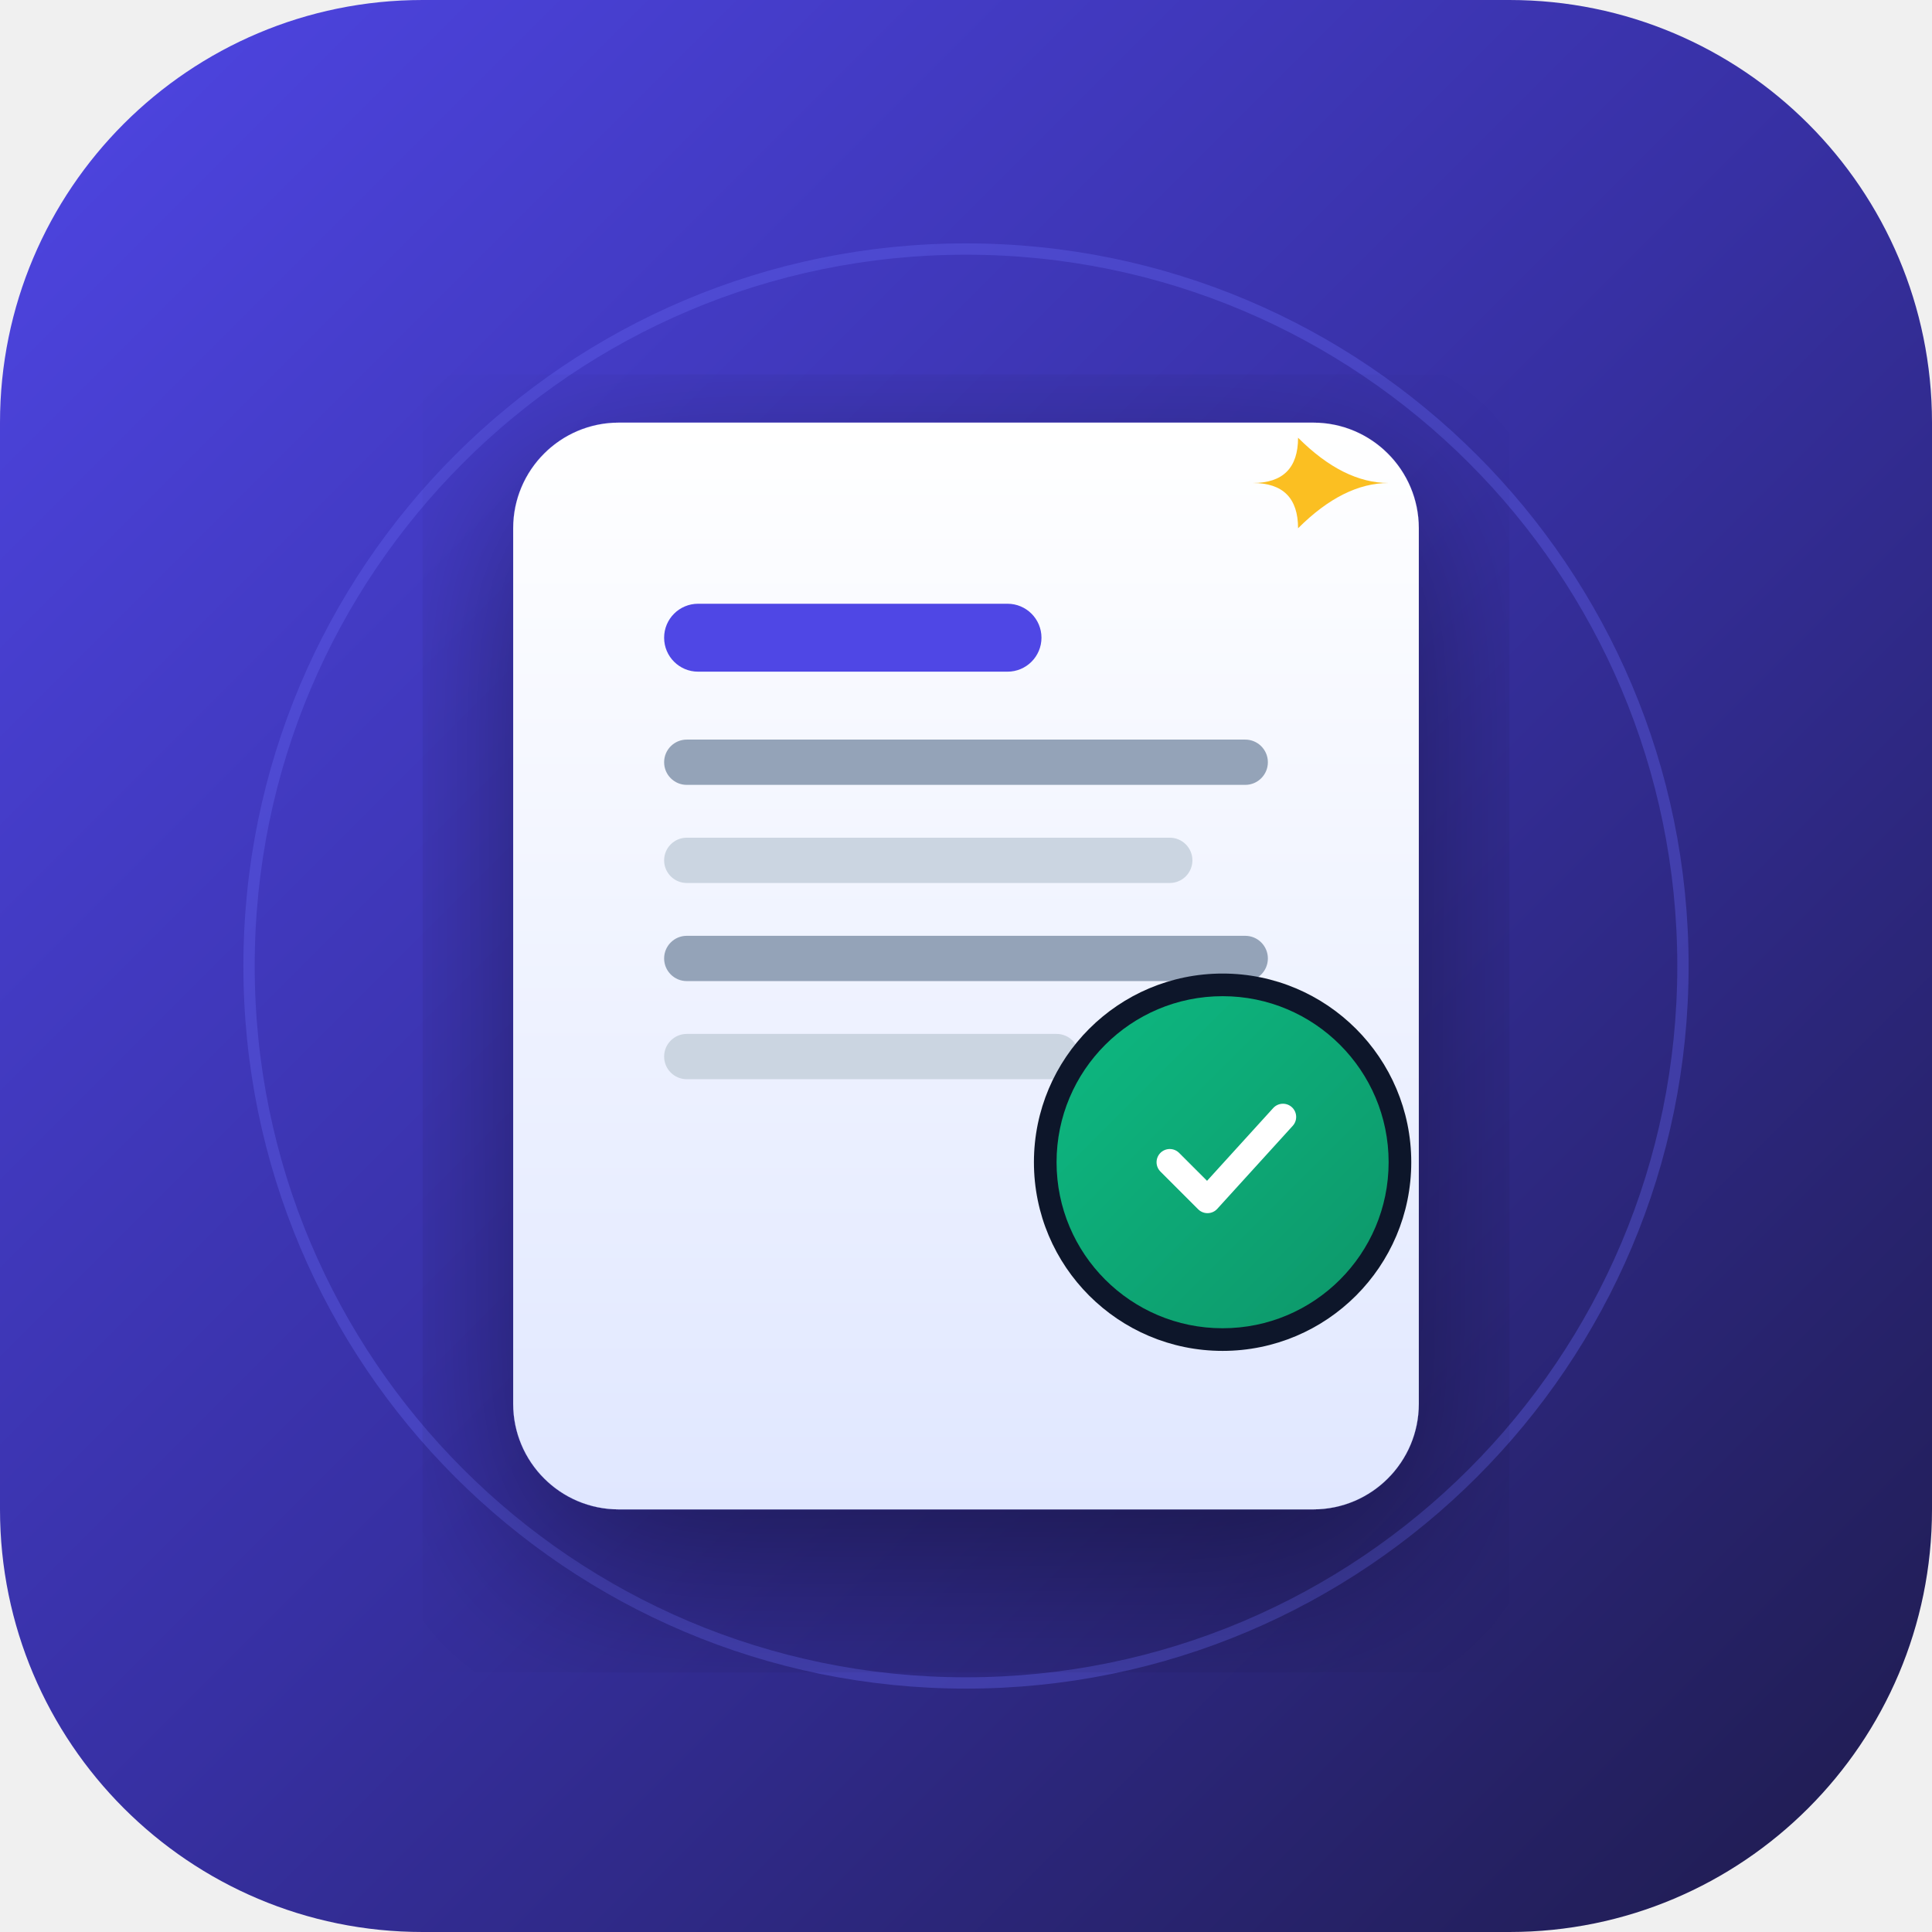
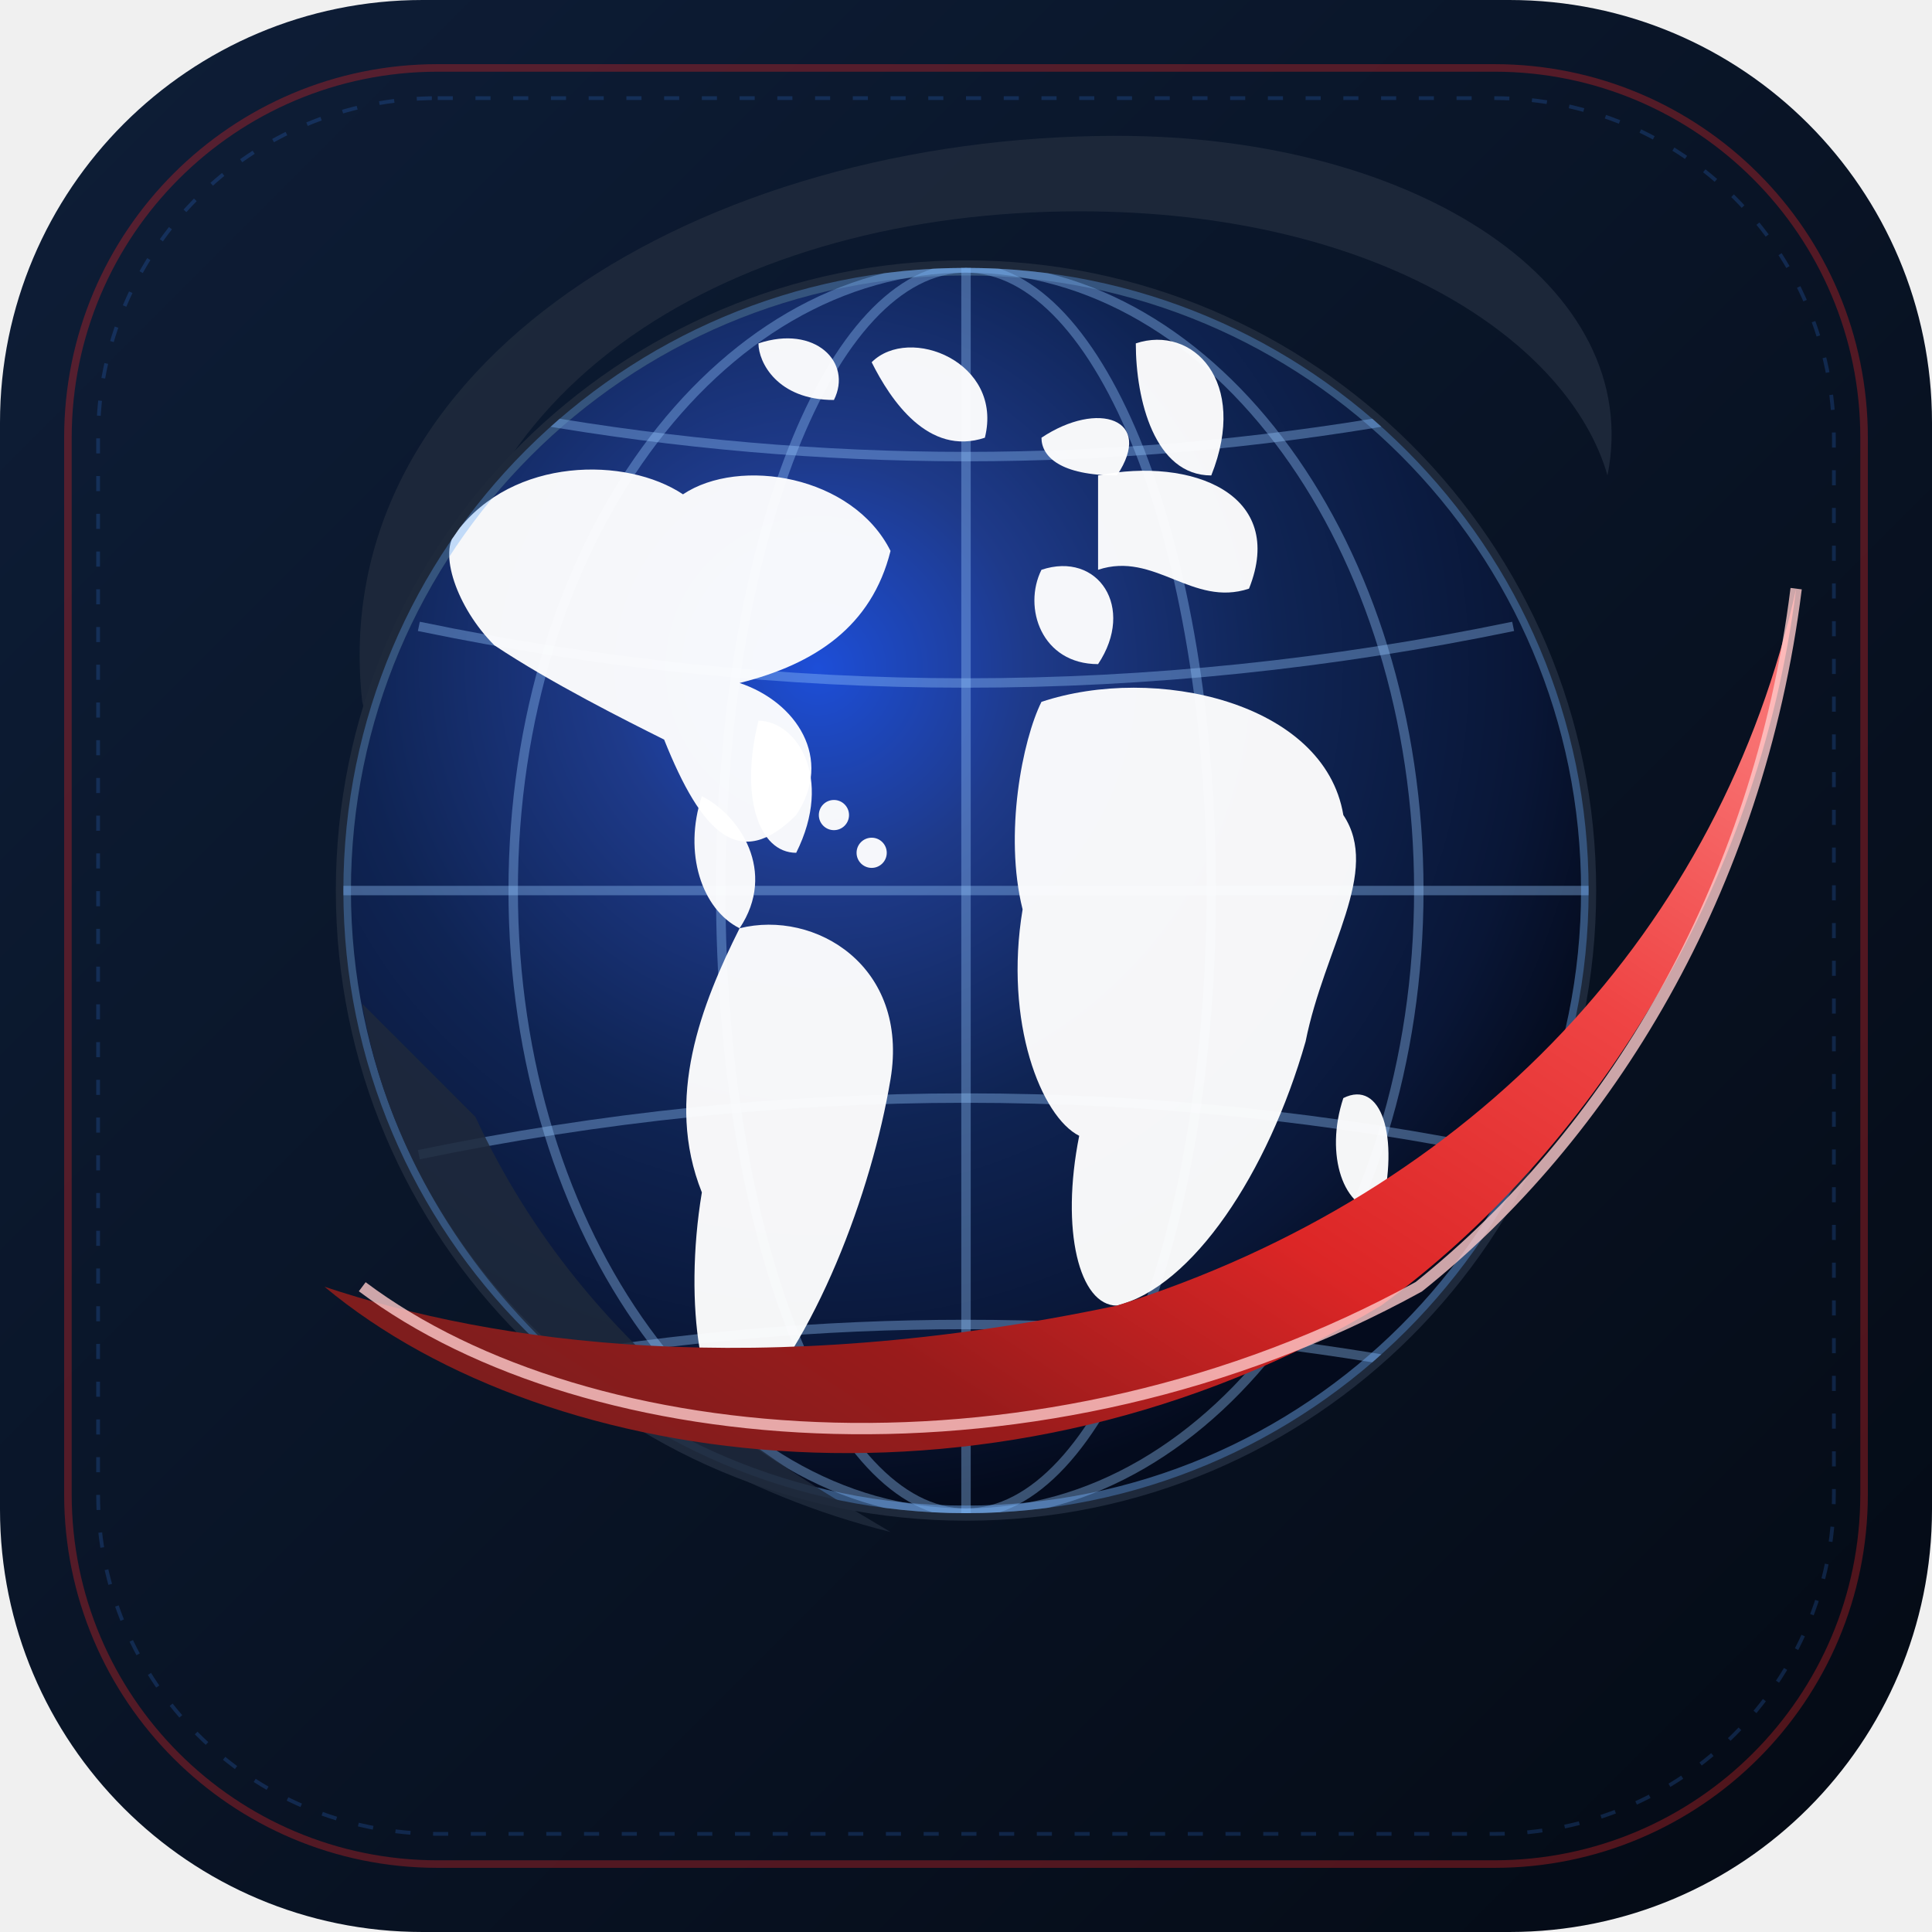
<svg xmlns="http://www.w3.org/2000/svg" viewBox="0 0 512 512" width="512" height="512">
  <defs>
-     <linearGradient id="bgGrad" x1="0%" y1="0%" x2="100%" y2="100%">
-       <stop offset="0%" stop-color="#4f46e5" />
-       <stop offset="50%" stop-color="#3730a3" />
-       <stop offset="100%" stop-color="#1e1b4b" />
+     <linearGradient id="iconBg" x1="0%" y1="0%" x2="100%" y2="100%">
+       <stop offset="0%" stop-color="#0E1E38" />
+       <stop offset="50%" stop-color="#091426" />
+       <stop offset="100%" stop-color="#040A14" />
    </linearGradient>
-     <linearGradient id="accentGrad" x1="0%" y1="0%" x2="100%" y2="100%">
-       <stop offset="0%" stop-color="#10b981" />
-       <stop offset="100%" stop-color="#059669" />
+     <radialGradient id="iconGlobeGrad" cx="38%" cy="32%" r="68%">
+       <stop offset="0%" stop-color="#1D4ED8" />
+       <stop offset="25%" stop-color="#1E3A8A" />
+       <stop offset="55%" stop-color="#0F2454" />
+       <stop offset="85%" stop-color="#091636" />
+       <stop offset="100%" stop-color="#040B1D" />
+     </radialGradient>
+     <linearGradient id="iconCrimsonSwoosh" x1="10%" y1="90%" x2="95%" y2="15%">
+       <stop offset="0%" stop-color="#7F1D1D" />
+       <stop offset="20%" stop-color="#991B1B" />
+       <stop offset="45%" stop-color="#DC2626" />
+       <stop offset="75%" stop-color="#EF4444" />
+       <stop offset="100%" stop-color="#F87171" />
    </linearGradient>
-     <linearGradient id="sheetGrad" x1="0%" y1="0%" x2="0%" y2="100%">
-       <stop offset="0%" stop-color="#ffffff" />
-       <stop offset="100%" stop-color="#e0e7ff" />
-     </linearGradient>
-     <filter id="shadow" x="-10%" y="-10%" width="120%" height="125%">
-       <feDropShadow dx="0" dy="16" stdDeviation="24" flood-color="#000000" flood-opacity="0.4" />
-     </filter>
+     <clipPath id="iconGlobeClip">
+       <circle cx="256" cy="236" r="165" />
+     </clipPath>
  </defs>
-   <rect width="512" height="512" rx="112" fill="url(#bgGrad)" />
-   <circle cx="256" cy="256" r="190" fill="none" stroke="#6366f1" stroke-width="3" opacity="0.35" />
-   <g filter="url(#shadow)">
-     <rect x="136" y="112" width="240" height="288" rx="28" fill="url(#sheetGrad)" />
-     <rect x="176" y="160" width="100" height="18" rx="9" fill="#4f46e5" />
-     <rect x="176" y="196" width="160" height="12" rx="6" fill="#94a3b8" />
-     <rect x="176" y="222" width="140" height="12" rx="6" fill="#cbd5e1" />
-     <rect x="176" y="248" width="160" height="12" rx="6" fill="#94a3b8" />
-     <rect x="176" y="274" width="110" height="12" rx="6" fill="#cbd5e1" />
-     <g transform="translate(268, 252)">
-       <circle cx="56" cy="56" r="50" fill="#0f172a" />
-       <circle cx="56" cy="56" r="44" fill="url(#accentGrad)" />
-       <path d="M42 56 L52 66 L72 44" fill="none" stroke="#ffffff" stroke-width="7" stroke-linecap="round" stroke-linejoin="round" />
+   <rect width="512" height="512" rx="112" fill="url(#iconBg)" />
+   <rect x="18" y="18" width="476" height="476" rx="98" fill="none" stroke="#DC2626" stroke-width="2" stroke-opacity="0.35" />
+   <rect x="26" y="26" width="460" height="460" rx="90" fill="none" stroke="#3B82F6" stroke-width="1" stroke-opacity="0.2" stroke-dasharray="4 6" />
+   <path d="M 96 186 C 86 96, 186 36, 296 36 C 376 36, 436 76, 426 126 C 416 91, 366 56, 286 56 C 196 56, 116 101, 116 186 C 116 211, 121 236, 136 256 C 116 231, 101 206, 96 186 Z" fill="#1E293B" opacity="0.9" />
+   <circle cx="256" cy="236" r="165" fill="url(#iconGlobeGrad)" stroke="#1E293B" stroke-width="4" />
+   <g clip-path="url(#iconGlobeClip)">
+     <g stroke="#93C5FD" stroke-width="2.5" stroke-opacity="0.38" fill="none">
+       <line x1="256" y1="71" x2="256" y2="401" />
+       <ellipse cx="256" cy="236" rx="65" ry="165" />
+       <ellipse cx="256" cy="236" rx="120" ry="165" />
+       <line x1="91" y1="236" x2="421" y2="236" />
+       <path d="M 111 166 Q 256 196 401 166" />
+       <path d="M 111 306 Q 256 276 401 306" />
+       <path d="M 141 111 Q 256 131 371 111" />
+       <path d="M 141 361 Q 256 341 371 361" />
    </g>
-     <path d="M344 116 Q356 128 368 128 Q356 128 344 140 Q344 128 332 128 Q344 128 344 116 Z" fill="#fbbf24" />
+     <g fill="#FFFFFF" fill-opacity="0.96">
+       <path d="M 231 96 C 241 86, 266 96, 261 116 C 246 121, 236 106, 231 96 Z" />
+       <path d="M 201 91 C 216 86, 226 96, 221 106 C 206 106, 201 96, 201 91 Z" />
+       <path d="M 121 141 C 136 121, 166 121, 181 131 C 196 121, 226 126, 236 146 C 231 166, 216 176, 196 181 C 211 186, 221 201, 211 216 C 196 231, 186 221, 176 196 C 166 191, 146 181, 131 171 C 121 161, 116 146, 121 141 Z" />
+       <path d="M 201 191 C 211 191, 221 206, 211 226 C 201 226, 196 211, 201 191 Z" />
+       <circle cx="221" cy="216" r="4" />
+       <circle cx="231" cy="226" r="4" />
+       <path d="M 186 211 C 196 216, 206 231, 196 246 C 186 241, 181 226, 186 211 Z" />
+       <path d="M 196 246 C 216 241, 241 256, 236 286 C 231 316, 216 356, 196 376 C 186 376, 181 346, 186 316 C 176 291, 186 266, 196 246 Z" />
+       <path d="M 276 116 C 291 106, 306 111, 296 126 C 281 126, 276 121, 276 116 Z" />
+       <path d="M 301 91 C 316 86, 331 101, 321 126 C 306 126, 301 106, 301 91 Z" />
+       <path d="M 291 126 C 316 121, 341 131, 331 156 C 316 161, 306 146, 291 151 Z" />
+       <path d="M 276 151 C 291 146, 301 161, 291 176 C 276 176, 271 161, 276 151 Z" />
+       <path d="M 276 186 C 306 176, 351 186, 356 216 C 366 231, 351 251, 346 276 C 336 311, 316 341, 296 346 C 286 346, 281 326, 286 301 C 276 296, 266 271, 271 241 C 266 221, 271 196, 276 186 Z" />
+       <path d="M 356 291 C 366 286, 371 301, 366 321 C 356 321, 351 306, 356 291 Z" />
+     </g>
+     <circle cx="256" cy="236" r="165" stroke="#60A5FA" stroke-width="4" stroke-opacity="0.35" fill="none" />
  </g>
+   <path d="M 96 266 C 106 326, 156 386, 236 406 C 211 391, 156 361, 126 296 Z" fill="#1E293B" opacity="0.85" />
+   <path d="M 86 341 C 146 391, 266 406, 366 346 C 421 306, 466 236, 476 156 C 456 246, 391 316, 296 346 C 201 366, 131 356, 86 341 Z" fill="url(#iconCrimsonSwoosh)" />
+   <path d="M 96 341 C 156 386, 276 396, 376 341 C 426 301, 466 236, 476 156" stroke="#FECACA" stroke-width="3" stroke-opacity="0.8" fill="none" />
</svg>
